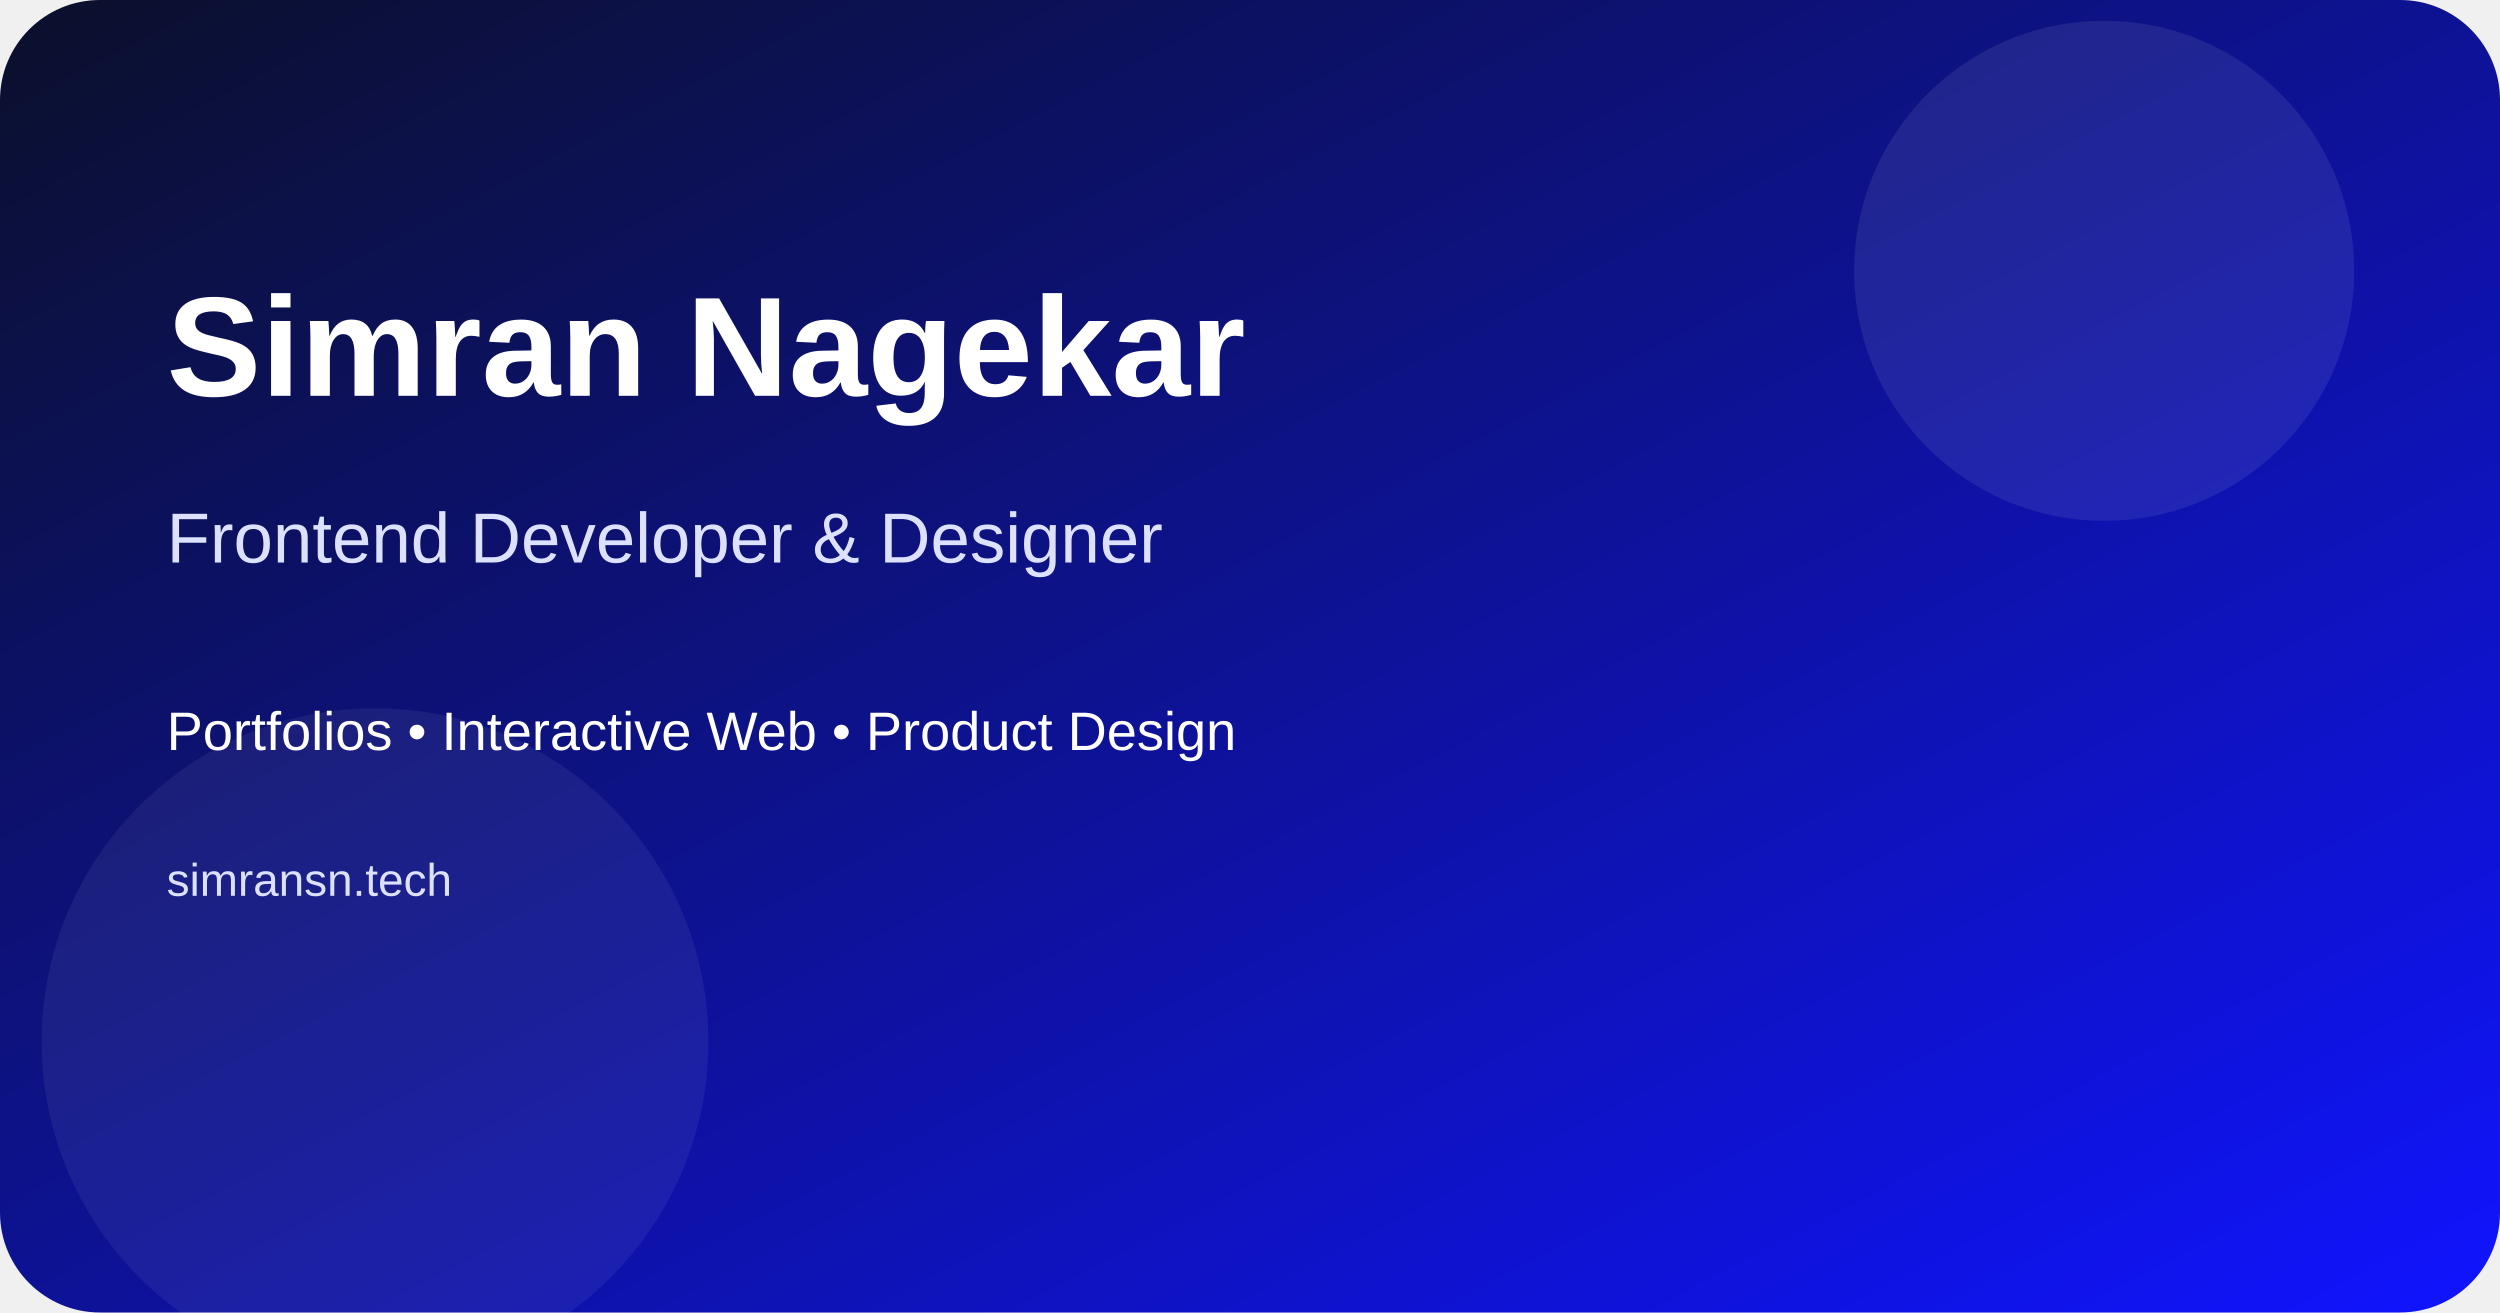
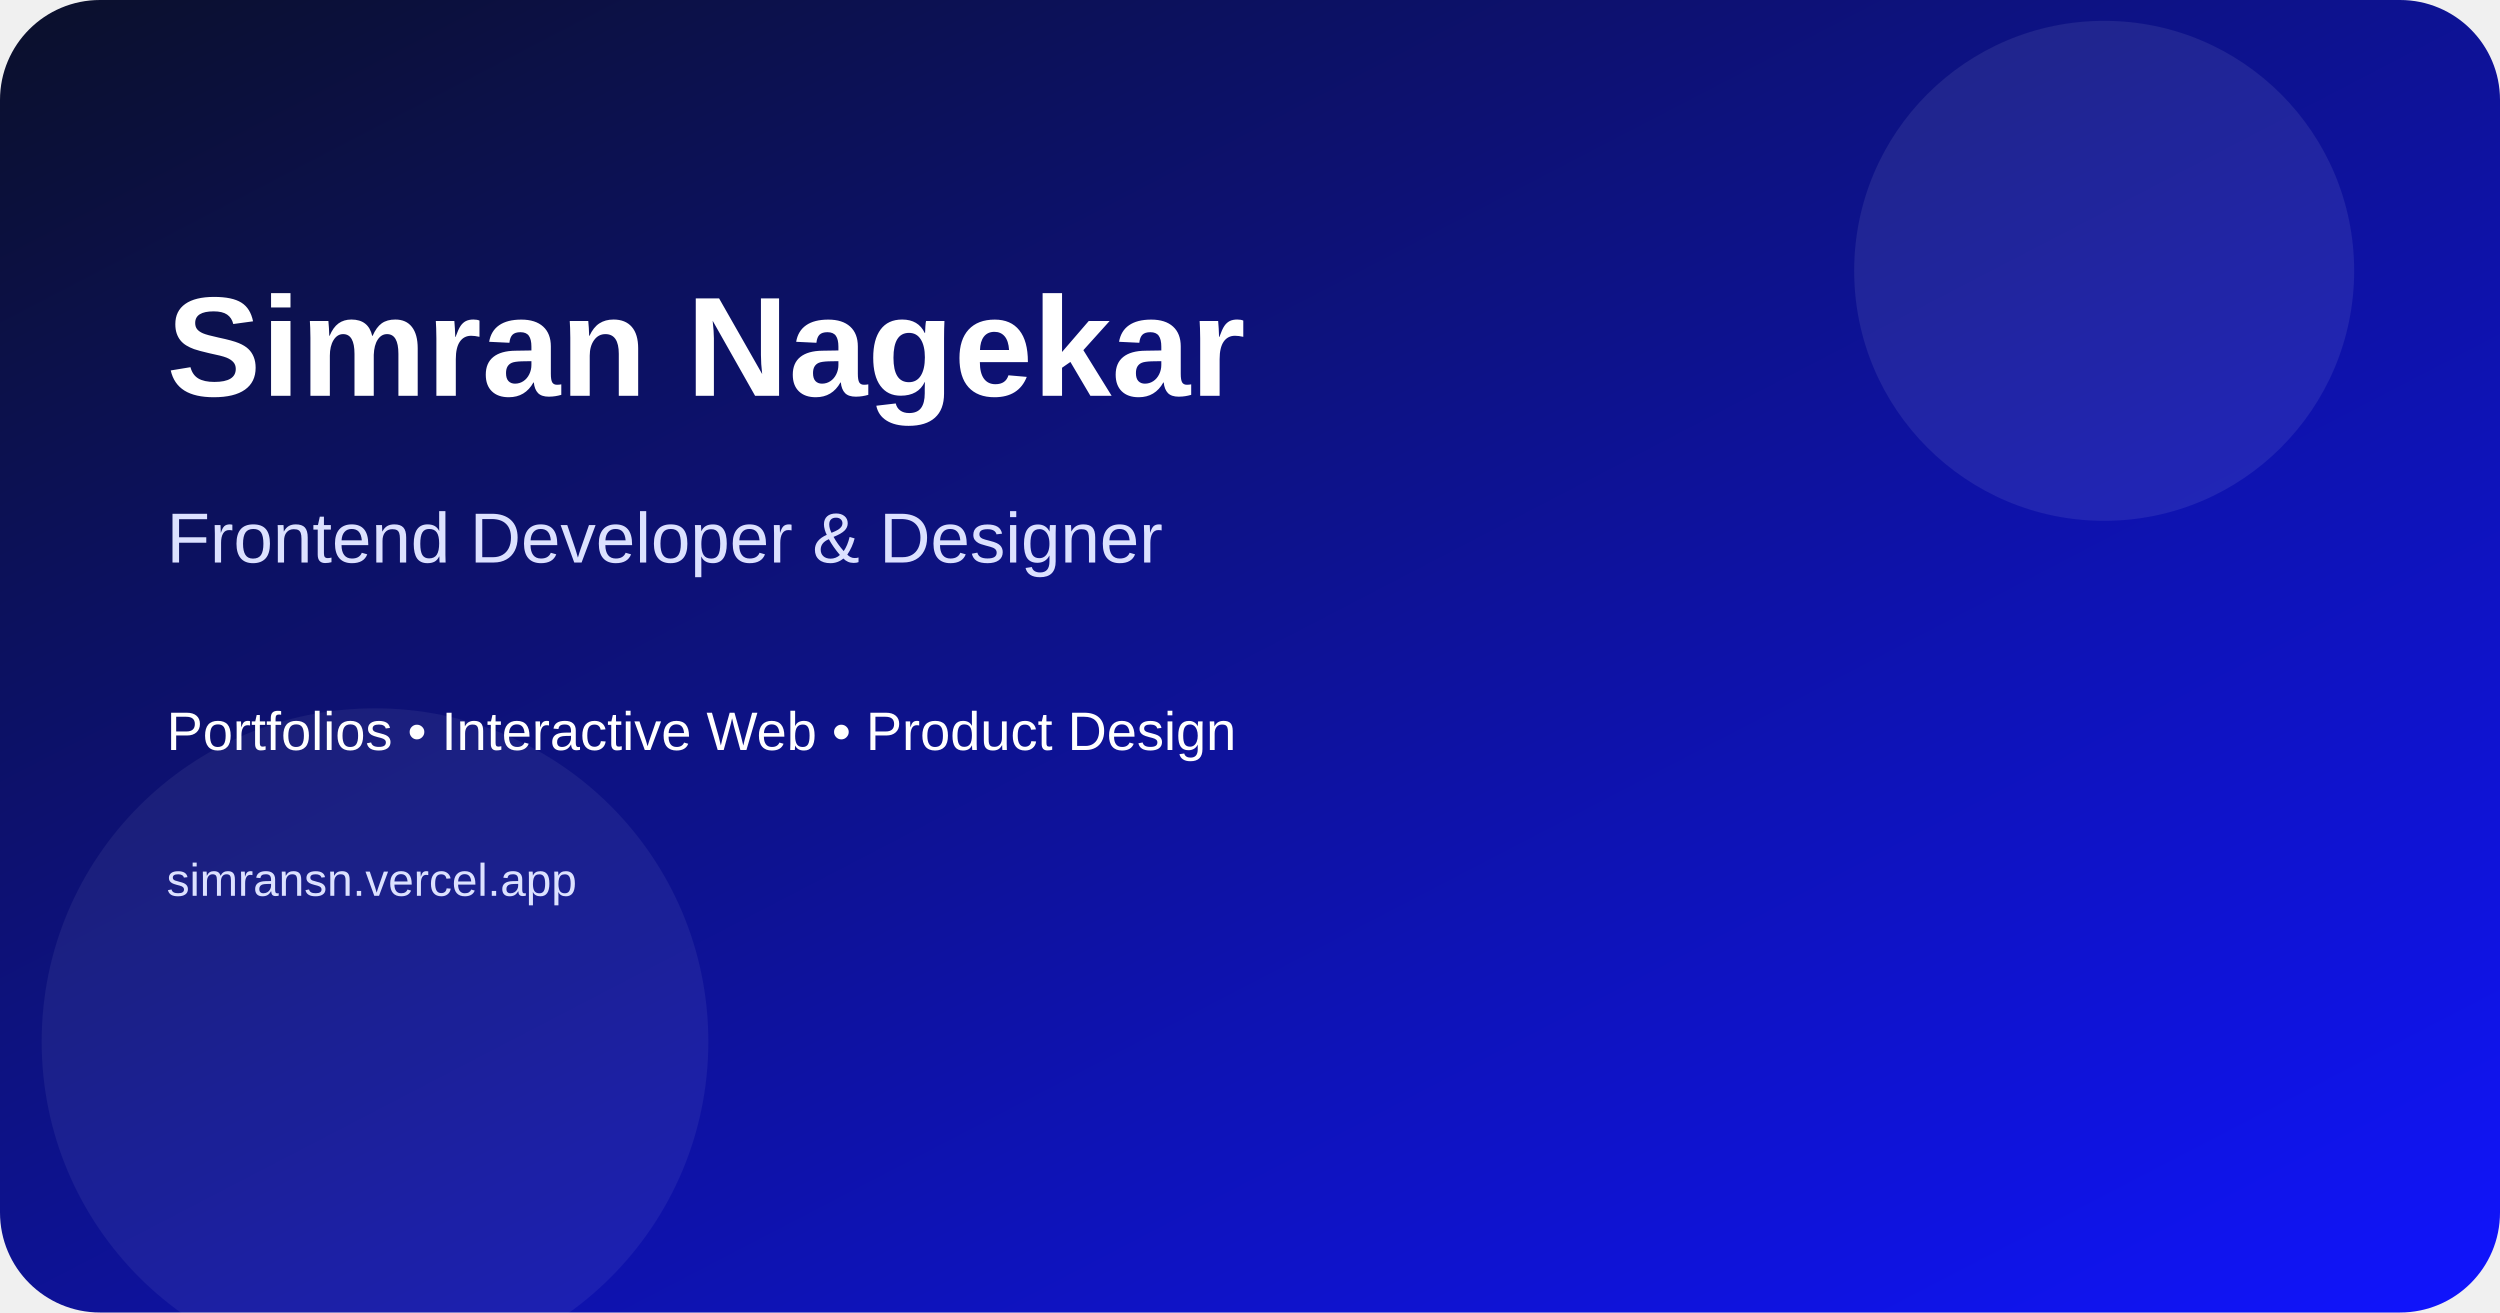
<svg xmlns="http://www.w3.org/2000/svg" width="1200" height="630" viewBox="0 0 1200 630" role="img" aria-labelledby="title desc">
  <defs>
    <linearGradient id="bg" x1="0" y1="0" x2="1" y2="1">
      <stop offset="0%" stop-color="#0b102a" />
      <stop offset="100%" stop-color="#1014FF" />
    </linearGradient>
  </defs>
  <rect width="1200" height="630" fill="url(#bg)" rx="48" />
  <circle cx="1010" cy="130" r="120" fill="rgba(255,255,255,0.08)" />
  <circle cx="180" cy="500" r="160" fill="rgba(255,255,255,0.06)" />
  <text x="80" y="190" fill="#ffffff" font-family="Arial, Helvetica, sans-serif" font-size="68" font-weight="700">Simran Nagekar</text>
  <text x="80" y="270" fill="#dce1ff" font-family="Arial, Helvetica, sans-serif" font-size="34">Frontend Developer &amp; Designer</text>
  <text x="80" y="360" fill="#ffffff" font-family="Arial, Helvetica, sans-serif" font-size="26">Portfolios • Interactive Web • Product Design</text>
-   <text x="80" y="430" fill="#dce1ff" font-family="Arial, Helvetica, sans-serif" font-size="22">simransn.tech</text>
+   <text x="80" y="430" fill="#dce1ff" font-family="Arial, Helvetica, sans-serif" font-size="22">simransn.vercel.app</text>
</svg>
